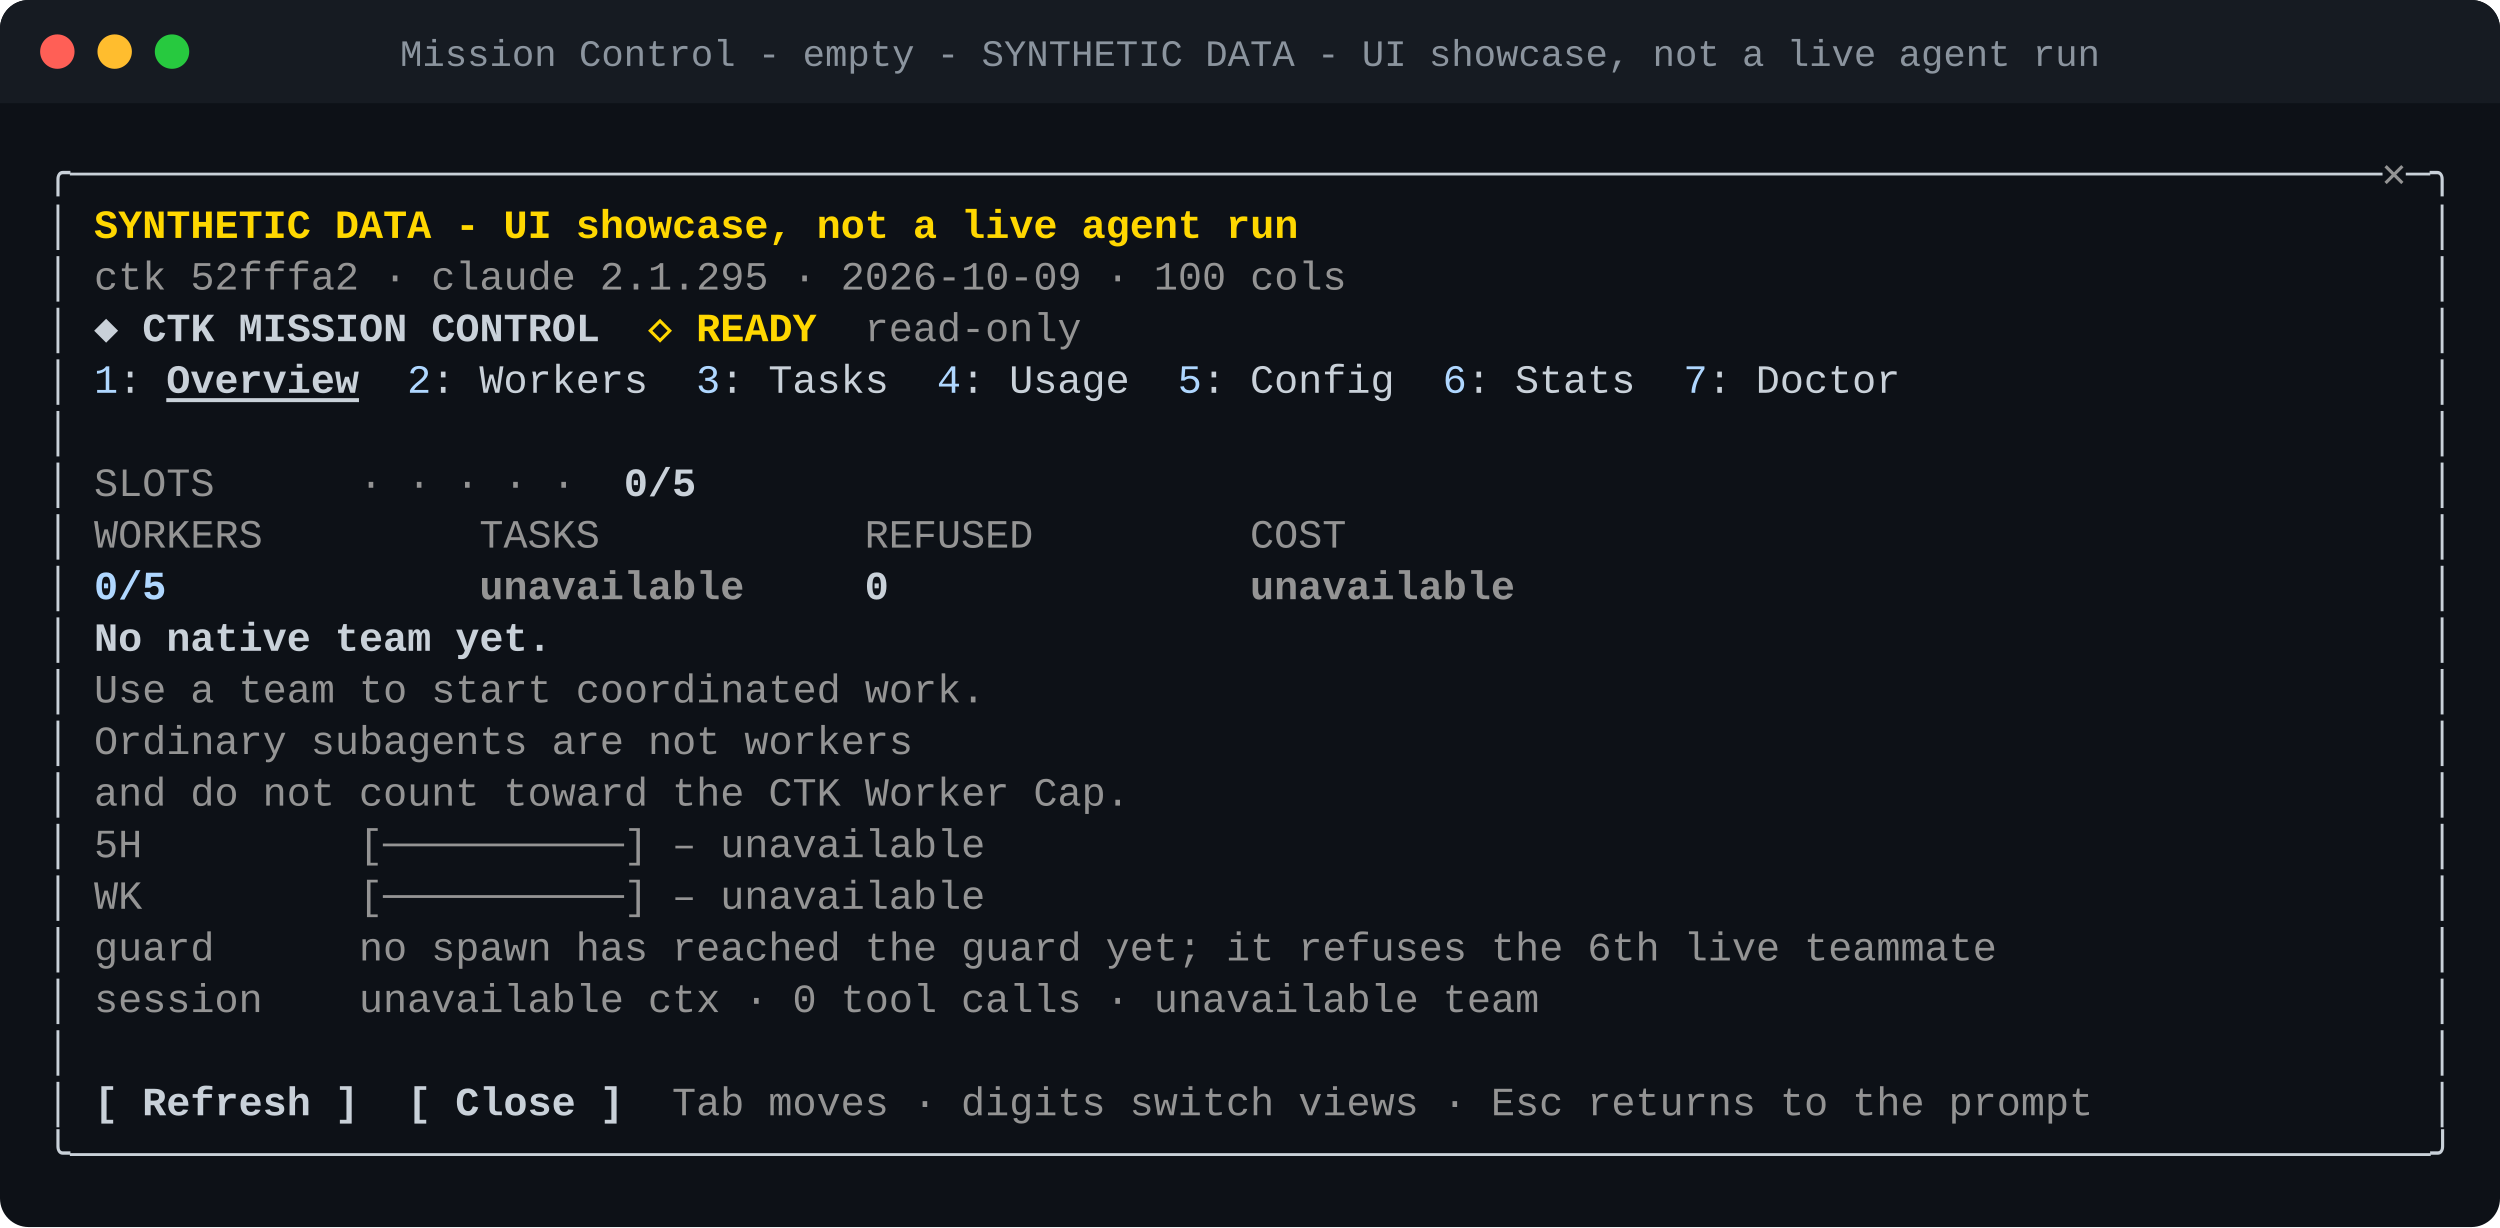
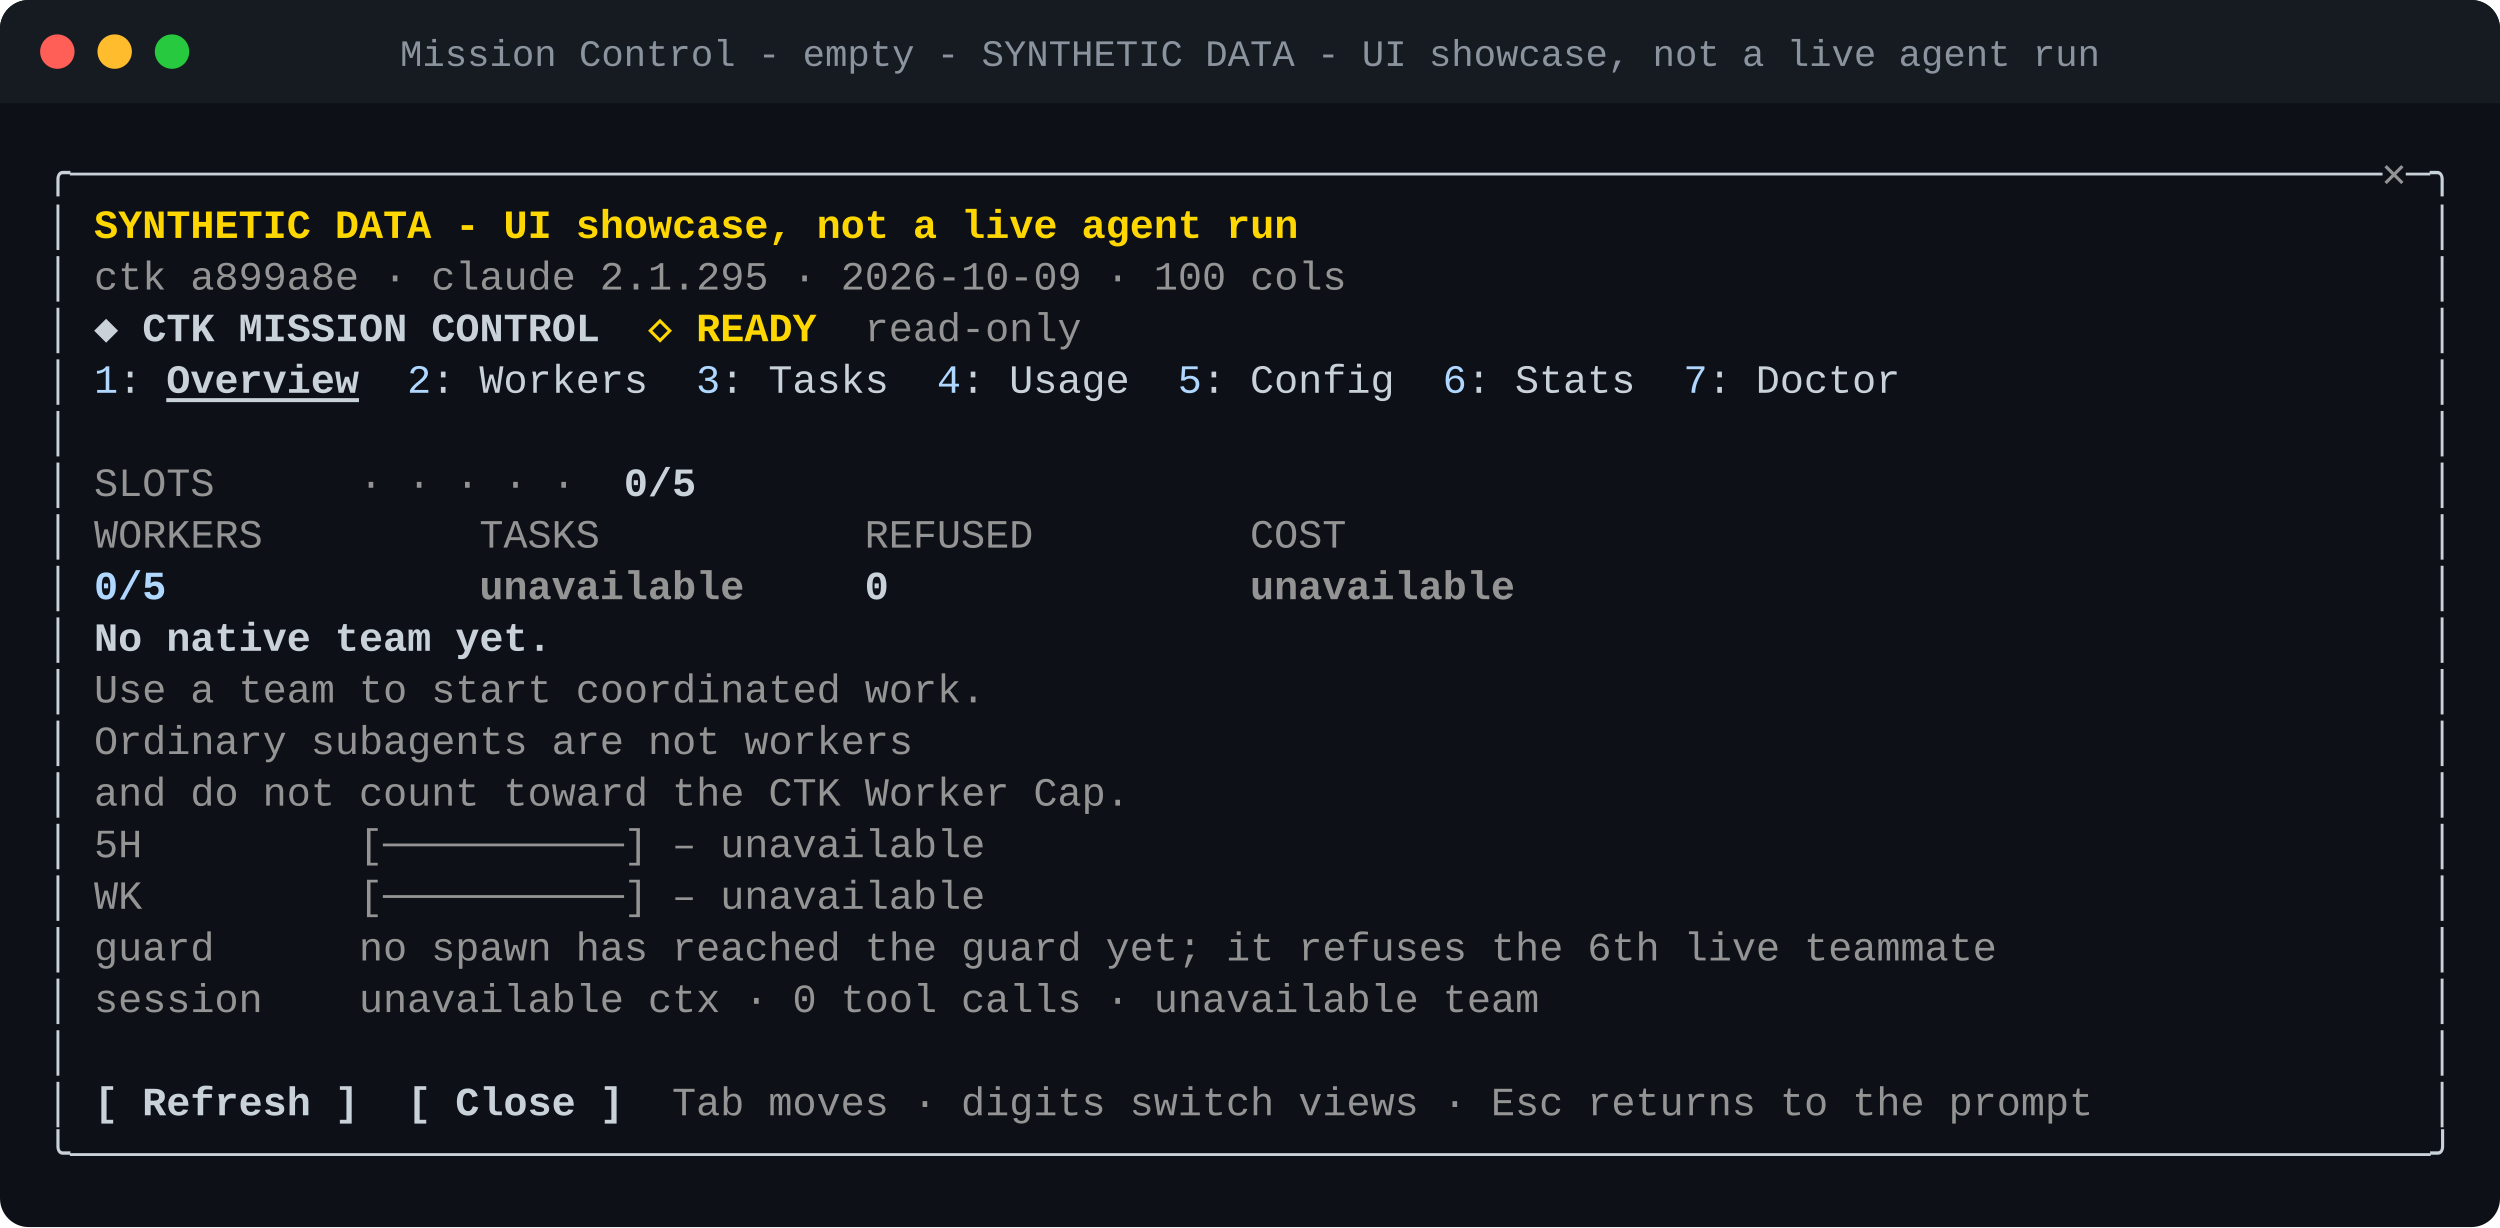
<svg xmlns="http://www.w3.org/2000/svg" width="872" height="428" viewBox="0 0 872 428" role="img" aria-label="Mission Control - empty - SYNTHETIC DATA - UI showcase, not a live agent run">
  <style>text{font-family:ui-monospace, SFMono-Regular, 'SF Mono', Menlo, Consolas, 'Liberation Mono', 'DejaVu Sans Mono', monospace;font-size:14px;fill:#c9d1d9;white-space:pre}.b{font-weight:700}.d{opacity:.6}.i{font-style:italic}.u{text-decoration:underline}.s2{text-decoration:line-through}.f0{fill:#949494}.f1{fill:#ffd700}.f2{fill:#afd7ff}</style>
  <rect width="872" height="428" rx="10" fill="#0d1117" />
  <path d="M0 10a10 10 0 0 1 10-10h852a10 10 0 0 1 10 10v26H0z" fill="#161b22" />
  <circle cx="20" cy="18" r="6" fill="#ff5f56" />
  <circle cx="40" cy="18" r="6" fill="#ffbd2e" />
  <circle cx="60" cy="18" r="6" fill="#27c93f" />
  <text x="436" y="23" text-anchor="middle" style="fill:#8b949e;font-size:13px">Mission Control - empty - SYNTHETIC DATA - UI showcase, not a live agent run</text>
  <g>
    <text y="65">
      <tspan x="16" textLength="814.8" lengthAdjust="spacingAndGlyphs">╭────────────────────────────────────────────────────────────────────────────────────────────────</tspan>
      <tspan x="830.8" class="f0" textLength="8.4" lengthAdjust="spacingAndGlyphs">✕</tspan>
      <tspan x="839.2" textLength="16.8" lengthAdjust="spacingAndGlyphs">─╮</tspan>
    </text>
  </g>
  <g>
    <text y="83">
      <tspan x="16" textLength="8.4" lengthAdjust="spacingAndGlyphs">│</tspan>
      <tspan x="32.8" class="f1 b">SYNTHETIC DATA - UI showcase, not a live agent run</tspan>
      <tspan x="847.6" textLength="8.4" lengthAdjust="spacingAndGlyphs">│</tspan>
    </text>
  </g>
  <g>
    <text y="101">
      <tspan x="16" textLength="8.4" lengthAdjust="spacingAndGlyphs">│</tspan>
-       <tspan x="32.8" class="f0" textLength="436.8" lengthAdjust="spacingAndGlyphs">ctk 52fffa2 · claude 2.1.295 · 2026-10-09 · 100 cols</tspan>
+       <tspan x="32.8" class="f0" textLength="436.8" lengthAdjust="spacingAndGlyphs">ctk a899a8e · claude 2.1.295 · 2026-10-09 · 100 cols</tspan>
      <tspan x="847.6" textLength="8.4" lengthAdjust="spacingAndGlyphs">│</tspan>
    </text>
  </g>
  <g>
    <text y="119">
      <tspan x="16" textLength="8.4" lengthAdjust="spacingAndGlyphs">│</tspan>
      <tspan x="32.8" class="b" textLength="176.4" lengthAdjust="spacingAndGlyphs">◆ CTK MISSION CONTROL</tspan>
      <tspan x="226" class="f1 b" textLength="58.8" lengthAdjust="spacingAndGlyphs">◇ READY</tspan>
      <tspan x="301.6" class="f0">read-only</tspan>
      <tspan x="847.6" textLength="8.4" lengthAdjust="spacingAndGlyphs">│</tspan>
    </text>
  </g>
  <g>
    <text y="137">
      <tspan x="16" textLength="8.4" lengthAdjust="spacingAndGlyphs">│</tspan>
      <tspan x="32.8" class="f2">1</tspan>
      <tspan x="41.2">:</tspan>
      <tspan x="58" class="b u">Overview</tspan>
      <tspan x="142" class="f2">2</tspan>
      <tspan x="150.4">: Workers</tspan>
      <tspan x="242.8" class="f2">3</tspan>
      <tspan x="251.2">: Tasks</tspan>
      <tspan x="326.8" class="f2">4</tspan>
      <tspan x="335.2">: Usage</tspan>
      <tspan x="410.8" class="f2">5</tspan>
      <tspan x="419.2">: Config</tspan>
      <tspan x="503.2" class="f2">6</tspan>
      <tspan x="511.6">: Stats</tspan>
      <tspan x="587.2" class="f2">7</tspan>
      <tspan x="595.6">: Doctor</tspan>
      <tspan x="847.6" textLength="8.4" lengthAdjust="spacingAndGlyphs">│</tspan>
    </text>
  </g>
  <g>
    <text y="155">
      <tspan x="16" textLength="8.4" lengthAdjust="spacingAndGlyphs">│</tspan>
      <tspan x="847.6" textLength="8.4" lengthAdjust="spacingAndGlyphs">│</tspan>
    </text>
  </g>
  <g>
    <text y="173">
      <tspan x="16" textLength="8.4" lengthAdjust="spacingAndGlyphs">│</tspan>
      <tspan x="32.8" class="f0">SLOTS</tspan>
      <tspan x="125.2" class="f0" textLength="75.6" lengthAdjust="spacingAndGlyphs">· · · · ·</tspan>
      <tspan x="217.6" class="b">0/5</tspan>
      <tspan x="847.6" textLength="8.4" lengthAdjust="spacingAndGlyphs">│</tspan>
    </text>
  </g>
  <g>
    <text y="191">
      <tspan x="16" textLength="8.4" lengthAdjust="spacingAndGlyphs">│</tspan>
      <tspan x="32.8" class="f0">WORKERS</tspan>
      <tspan x="167.2" class="f0">TASKS</tspan>
      <tspan x="301.6" class="f0">REFUSED</tspan>
      <tspan x="436" class="f0">COST</tspan>
      <tspan x="847.6" textLength="8.4" lengthAdjust="spacingAndGlyphs">│</tspan>
    </text>
  </g>
  <g>
    <text y="209">
      <tspan x="16" textLength="8.4" lengthAdjust="spacingAndGlyphs">│</tspan>
      <tspan x="32.8" class="f2 b">0/5</tspan>
      <tspan x="167.2" class="f0 b">unavailable</tspan>
      <tspan x="301.6" class="b">0</tspan>
      <tspan x="436" class="f0 b">unavailable</tspan>
      <tspan x="847.6" textLength="8.4" lengthAdjust="spacingAndGlyphs">│</tspan>
    </text>
  </g>
  <g>
    <text y="227">
      <tspan x="16" textLength="8.4" lengthAdjust="spacingAndGlyphs">│</tspan>
      <tspan x="32.8" class="b">No native team yet.</tspan>
      <tspan x="847.6" textLength="8.4" lengthAdjust="spacingAndGlyphs">│</tspan>
    </text>
  </g>
  <g>
    <text y="245">
      <tspan x="16" textLength="8.4" lengthAdjust="spacingAndGlyphs">│</tspan>
      <tspan x="32.8" class="f0">Use a team to start coordinated work.</tspan>
      <tspan x="847.6" textLength="8.4" lengthAdjust="spacingAndGlyphs">│</tspan>
    </text>
  </g>
  <g>
    <text y="263">
      <tspan x="16" textLength="8.4" lengthAdjust="spacingAndGlyphs">│</tspan>
      <tspan x="32.8" class="f0">Ordinary subagents are not workers</tspan>
      <tspan x="847.6" textLength="8.4" lengthAdjust="spacingAndGlyphs">│</tspan>
    </text>
  </g>
  <g>
    <text y="281">
      <tspan x="16" textLength="8.4" lengthAdjust="spacingAndGlyphs">│</tspan>
      <tspan x="32.8" class="f0">and do not count toward the CTK Worker Cap.</tspan>
      <tspan x="847.6" textLength="8.4" lengthAdjust="spacingAndGlyphs">│</tspan>
    </text>
  </g>
  <g>
    <text y="299">
      <tspan x="16" textLength="8.4" lengthAdjust="spacingAndGlyphs">│</tspan>
      <tspan x="32.8" class="f0">5H</tspan>
      <tspan x="125.2" class="f0" textLength="218.4" lengthAdjust="spacingAndGlyphs">[──────────] – unavailable</tspan>
      <tspan x="847.6" textLength="8.4" lengthAdjust="spacingAndGlyphs">│</tspan>
    </text>
  </g>
  <g>
    <text y="317">
      <tspan x="16" textLength="8.4" lengthAdjust="spacingAndGlyphs">│</tspan>
      <tspan x="32.8" class="f0">WK</tspan>
      <tspan x="125.2" class="f0" textLength="218.4" lengthAdjust="spacingAndGlyphs">[──────────] – unavailable</tspan>
      <tspan x="847.6" textLength="8.4" lengthAdjust="spacingAndGlyphs">│</tspan>
    </text>
  </g>
  <g>
    <text y="335">
      <tspan x="16" textLength="8.4" lengthAdjust="spacingAndGlyphs">│</tspan>
      <tspan x="32.8" class="f0">guard</tspan>
      <tspan x="125.2" class="f0">no spawn has reached the guard yet; it refuses the 6th live teammate</tspan>
      <tspan x="847.6" textLength="8.4" lengthAdjust="spacingAndGlyphs">│</tspan>
    </text>
  </g>
  <g>
    <text y="353">
      <tspan x="16" textLength="8.4" lengthAdjust="spacingAndGlyphs">│</tspan>
      <tspan x="32.8" class="f0">session</tspan>
      <tspan x="125.2" class="f0" textLength="411.6" lengthAdjust="spacingAndGlyphs">unavailable ctx · 0 tool calls · unavailable team</tspan>
      <tspan x="847.6" textLength="8.4" lengthAdjust="spacingAndGlyphs">│</tspan>
    </text>
  </g>
  <g>
    <text y="371">
      <tspan x="16" textLength="8.4" lengthAdjust="spacingAndGlyphs">│</tspan>
      <tspan x="847.6" textLength="8.4" lengthAdjust="spacingAndGlyphs">│</tspan>
    </text>
  </g>
  <g>
    <text y="389">
      <tspan x="16" textLength="8.4" lengthAdjust="spacingAndGlyphs">│</tspan>
      <tspan x="32.8" class="b">[ Refresh ]</tspan>
      <tspan x="142" class="b">[ Close ]</tspan>
      <tspan x="234.4" class="f0" textLength="495.6" lengthAdjust="spacingAndGlyphs">Tab moves · digits switch views · Esc returns to the prompt</tspan>
      <tspan x="847.6" textLength="8.4" lengthAdjust="spacingAndGlyphs">│</tspan>
    </text>
  </g>
  <g>
    <text y="407">
      <tspan x="16" textLength="840" lengthAdjust="spacingAndGlyphs">╰──────────────────────────────────────────────────────────────────────────────────────────────────╯</tspan>
    </text>
  </g>
</svg>
